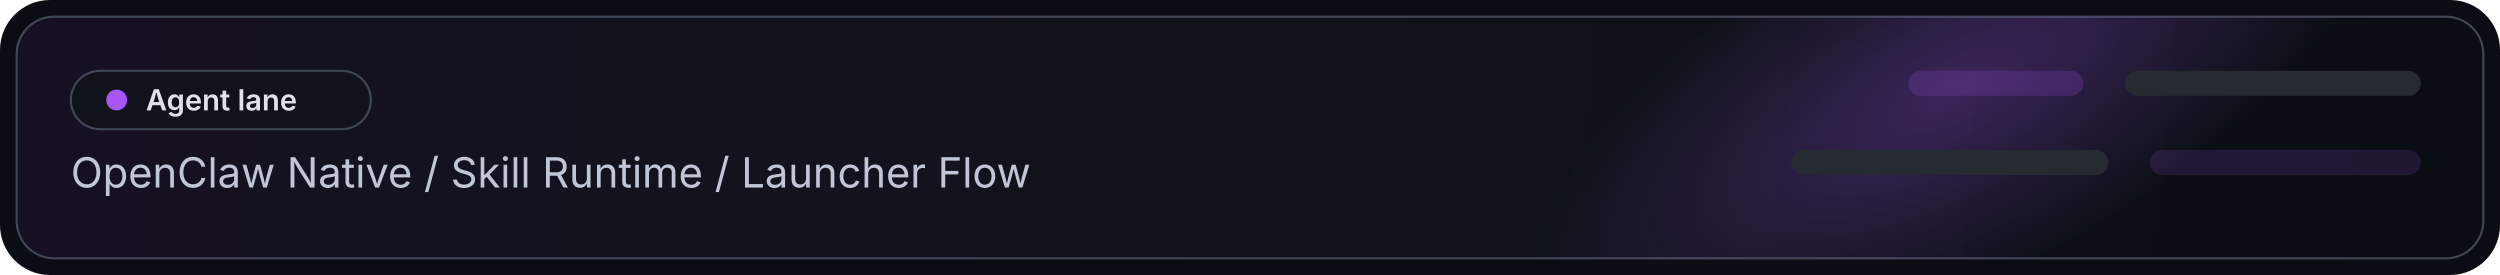
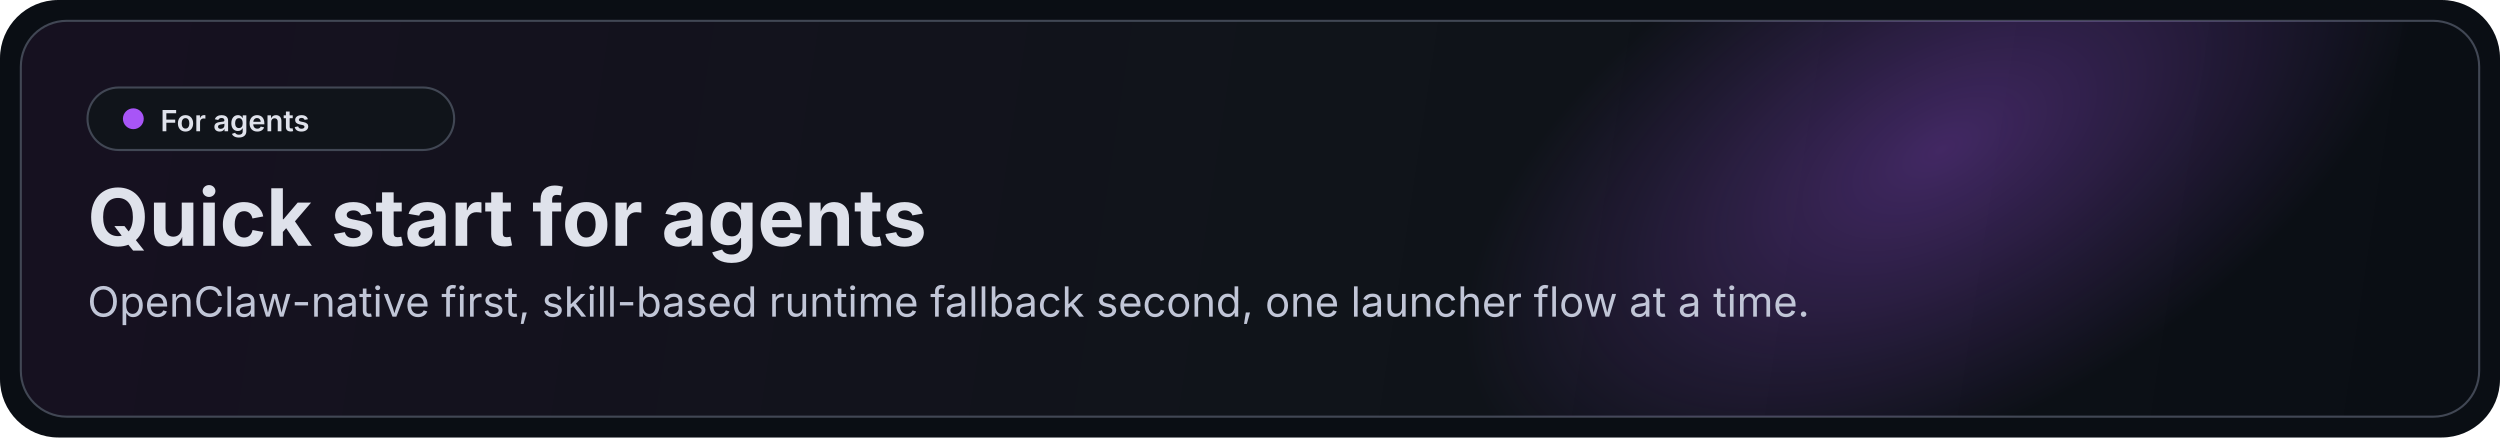
- <svg xmlns="http://www.w3.org/2000/svg" width="1200" height="132" viewBox="0 0 1200 132" fill="none">
+ <svg xmlns="http://www.w3.org/2000/svg" width="1200" height="210" viewBox="0 0 1200 210" fill="none">
  <defs>
-     <linearGradient id="bg" x1="26" y1="16" x2="1174" y2="116" gradientUnits="userSpaceOnUse">
+     <linearGradient id="bg" x1="40" y1="24" x2="1172" y2="194" gradientUnits="userSpaceOnUse">
      <stop stop-color="#161120" />
      <stop offset="0.52" stop-color="#10141A" />
      <stop offset="1" stop-color="#0A0E14" />
    </linearGradient>
-     <radialGradient id="glow" cx="0" cy="0" r="1" gradientUnits="userSpaceOnUse" gradientTransform="translate(940 42) rotate(151.9) scale(226.17 90.28)">
-       <stop stop-color="#A855F7" stop-opacity="0.30" />
+     <radialGradient id="glow" cx="0" cy="0" r="1" gradientUnits="userSpaceOnUse" gradientTransform="translate(932 72) rotate(150.927) scale(252.224 130.765)">
+       <stop stop-color="#A855F7" stop-opacity="0.34" />
      <stop offset="1" stop-color="#A855F7" stop-opacity="0" />
    </radialGradient>
  </defs>
-   <rect width="1200" height="132" rx="24" fill="#0A0E14" />
-   <rect x="8" y="8" width="1184" height="116" rx="18" fill="url(#bg)" stroke="#414754" />
-   <rect x="8" y="8" width="1184" height="116" rx="18" fill="url(#glow)" />
-   <rect x="34" y="34" width="144" height="28" rx="14" fill="#10141A" stroke="#414754" />
-   <circle cx="56" cy="48" r="5" fill="#A855F7" />
-   <text x="70" y="53" fill="#DFE2EB" font-family="Inter, 'Segoe UI', sans-serif" font-size="14" font-weight="600">Agent lane</text>
-   <text x="34" y="90" fill="#C1C6D7" font-family="Inter, 'Segoe UI', sans-serif" font-size="20">OpenClaw Native / Skill Runtime / Launcher Flow</text>
-   <rect x="916" y="34" width="84" height="12" rx="6" fill="#A855F7" fill-opacity="0.18" />
-   <rect x="1020" y="34" width="142" height="12" rx="6" fill="#262A31" />
-   <rect x="860" y="72" width="152" height="12" rx="6" fill="#262A31" />
-   <rect x="1032" y="72" width="130" height="12" rx="6" fill="#A855F7" fill-opacity="0.14" />
+   <rect width="1200" height="210" rx="28" fill="#0A0E14" />
+   <rect x="10" y="10" width="1180" height="190" rx="22" fill="url(#bg)" stroke="#414754" />
+   <rect x="10" y="10" width="1180" height="190" rx="22" fill="url(#glow)" />
+   <rect x="42" y="42" width="176" height="30" rx="15" fill="#10141A" stroke="#414754" />
+   <circle cx="64" cy="57" r="5" fill="#A855F7" />
+   <text x="77" y="63" fill="#DFE2EB" font-family="Inter, 'Segoe UI', sans-serif" font-size="14" font-weight="600">For agents</text>
+   <text x="42" y="118" fill="#DFE2EB" font-family="'Space Grotesk', Inter, sans-serif" font-size="38" font-weight="700">Quick start for agents</text>
+   <text x="42" y="152" fill="#C1C6D7" font-family="Inter, 'Segoe UI', sans-serif" font-size="20">OpenClaw-native first, skill-based runtime fallback second, one launcher flow at a time.</text>
</svg>
